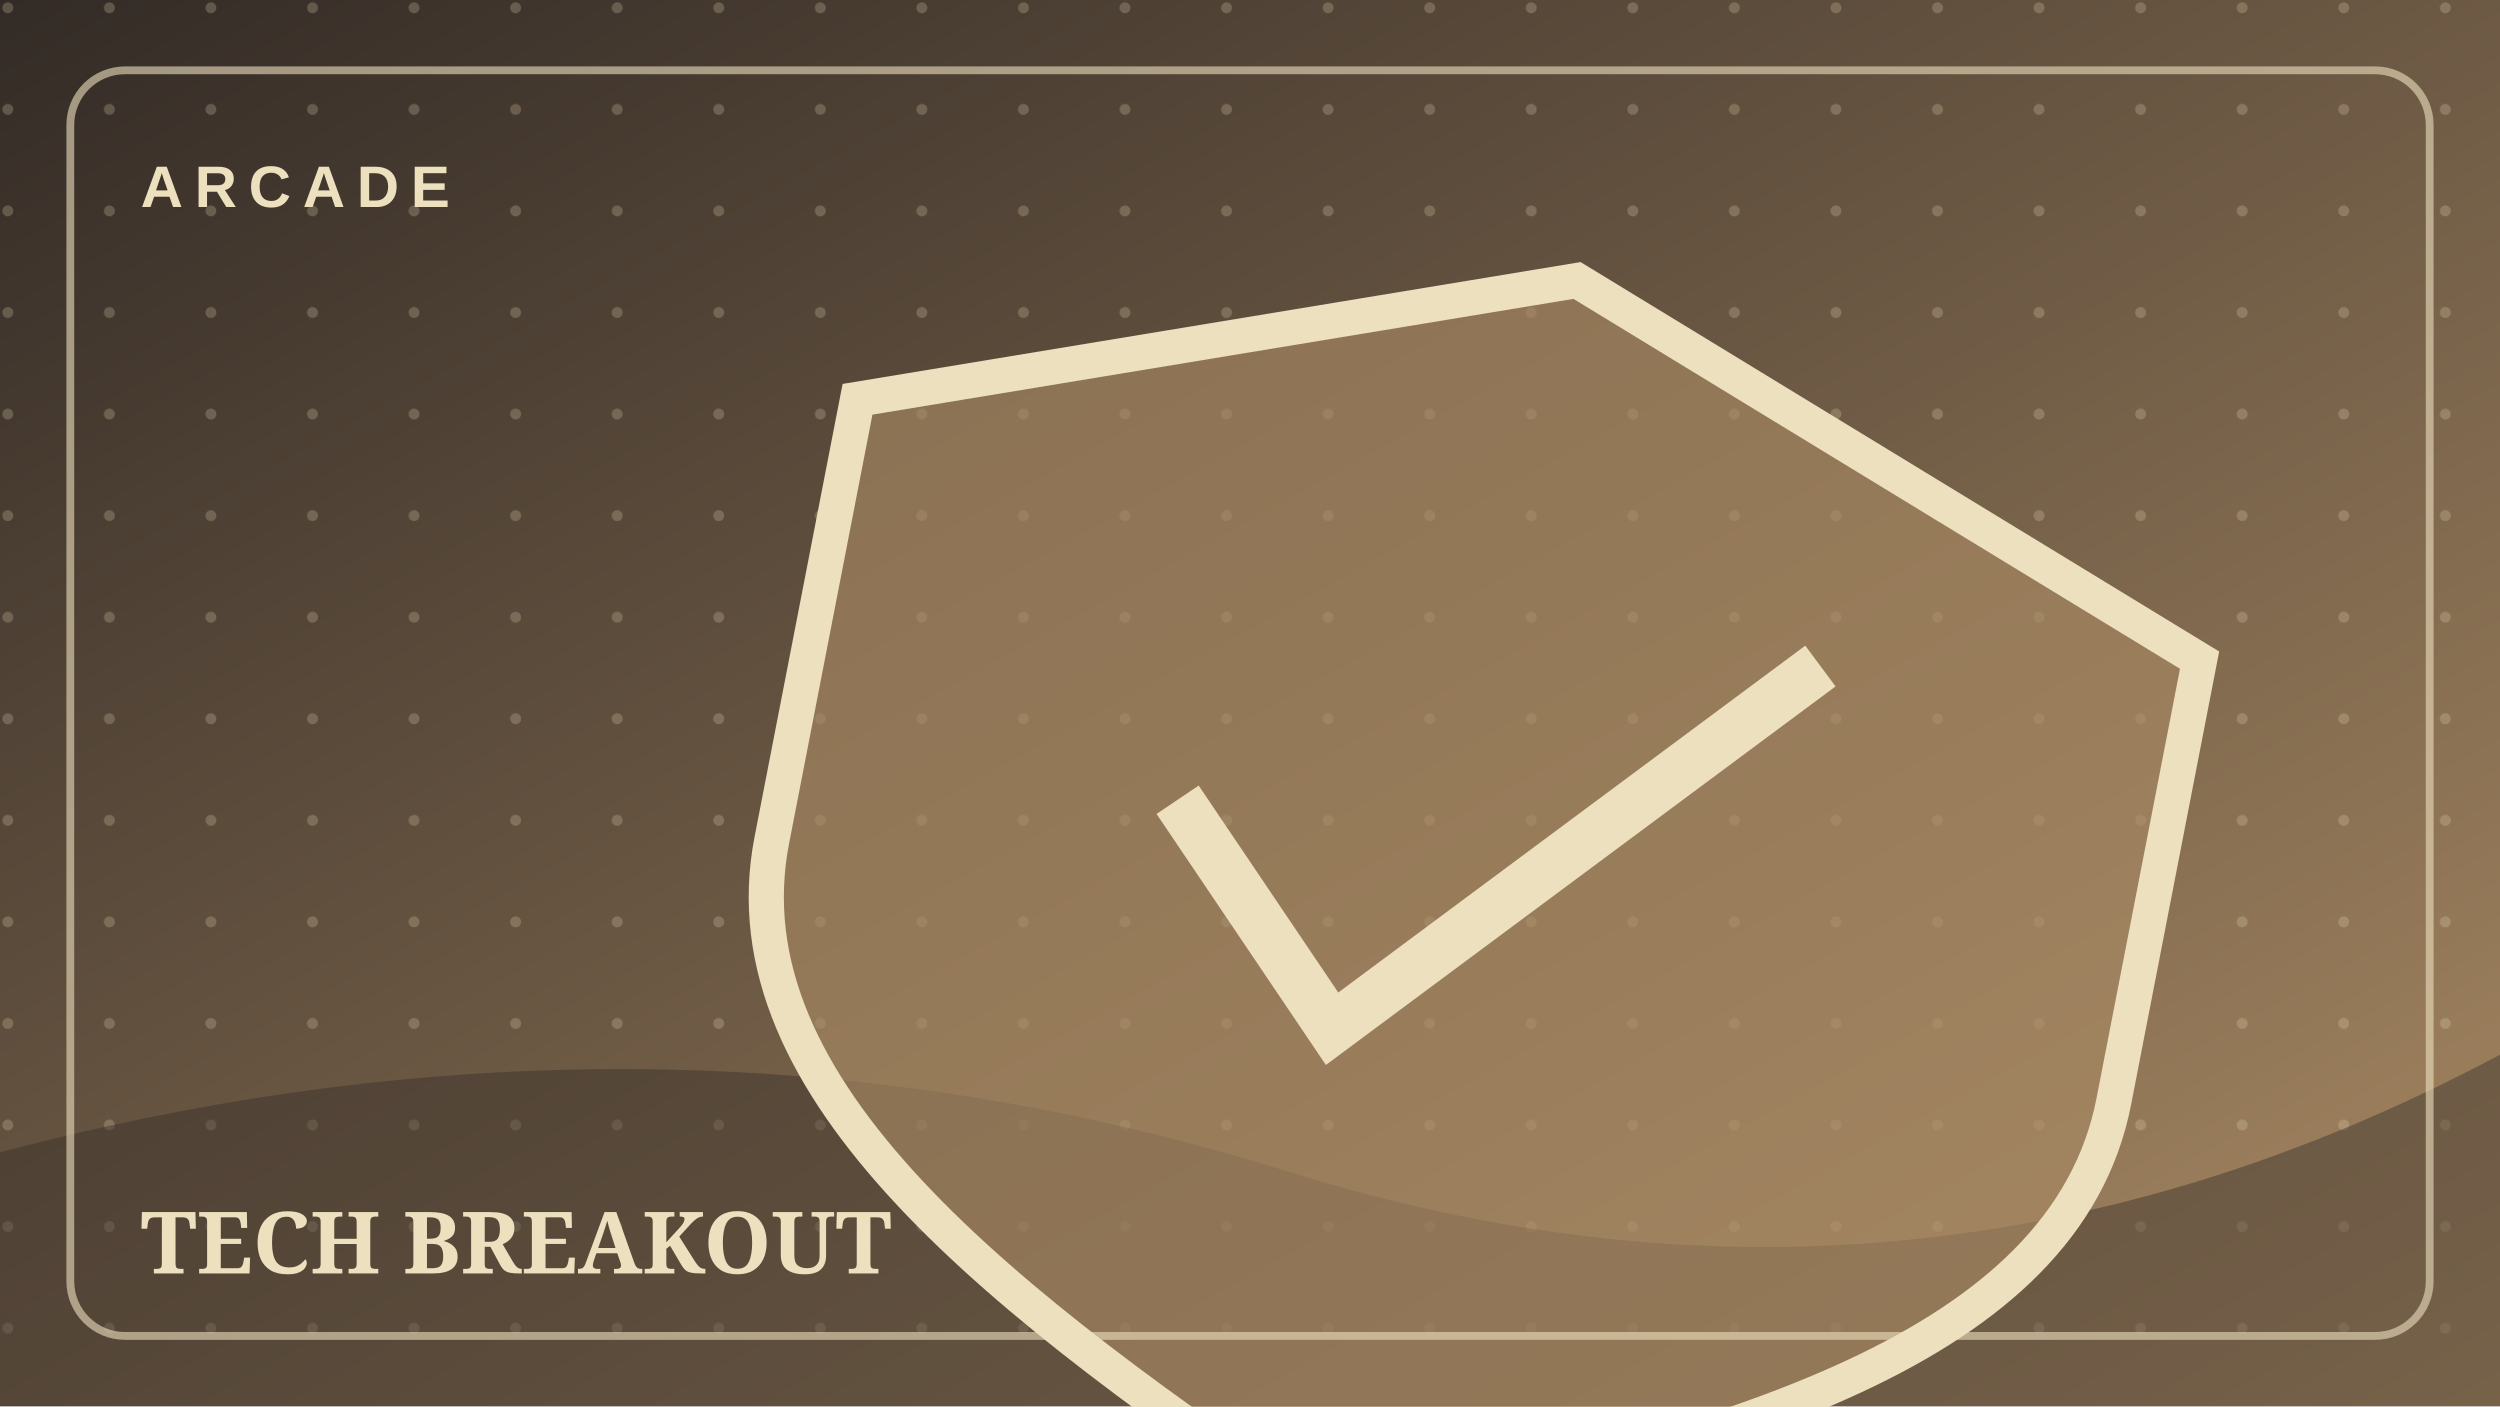
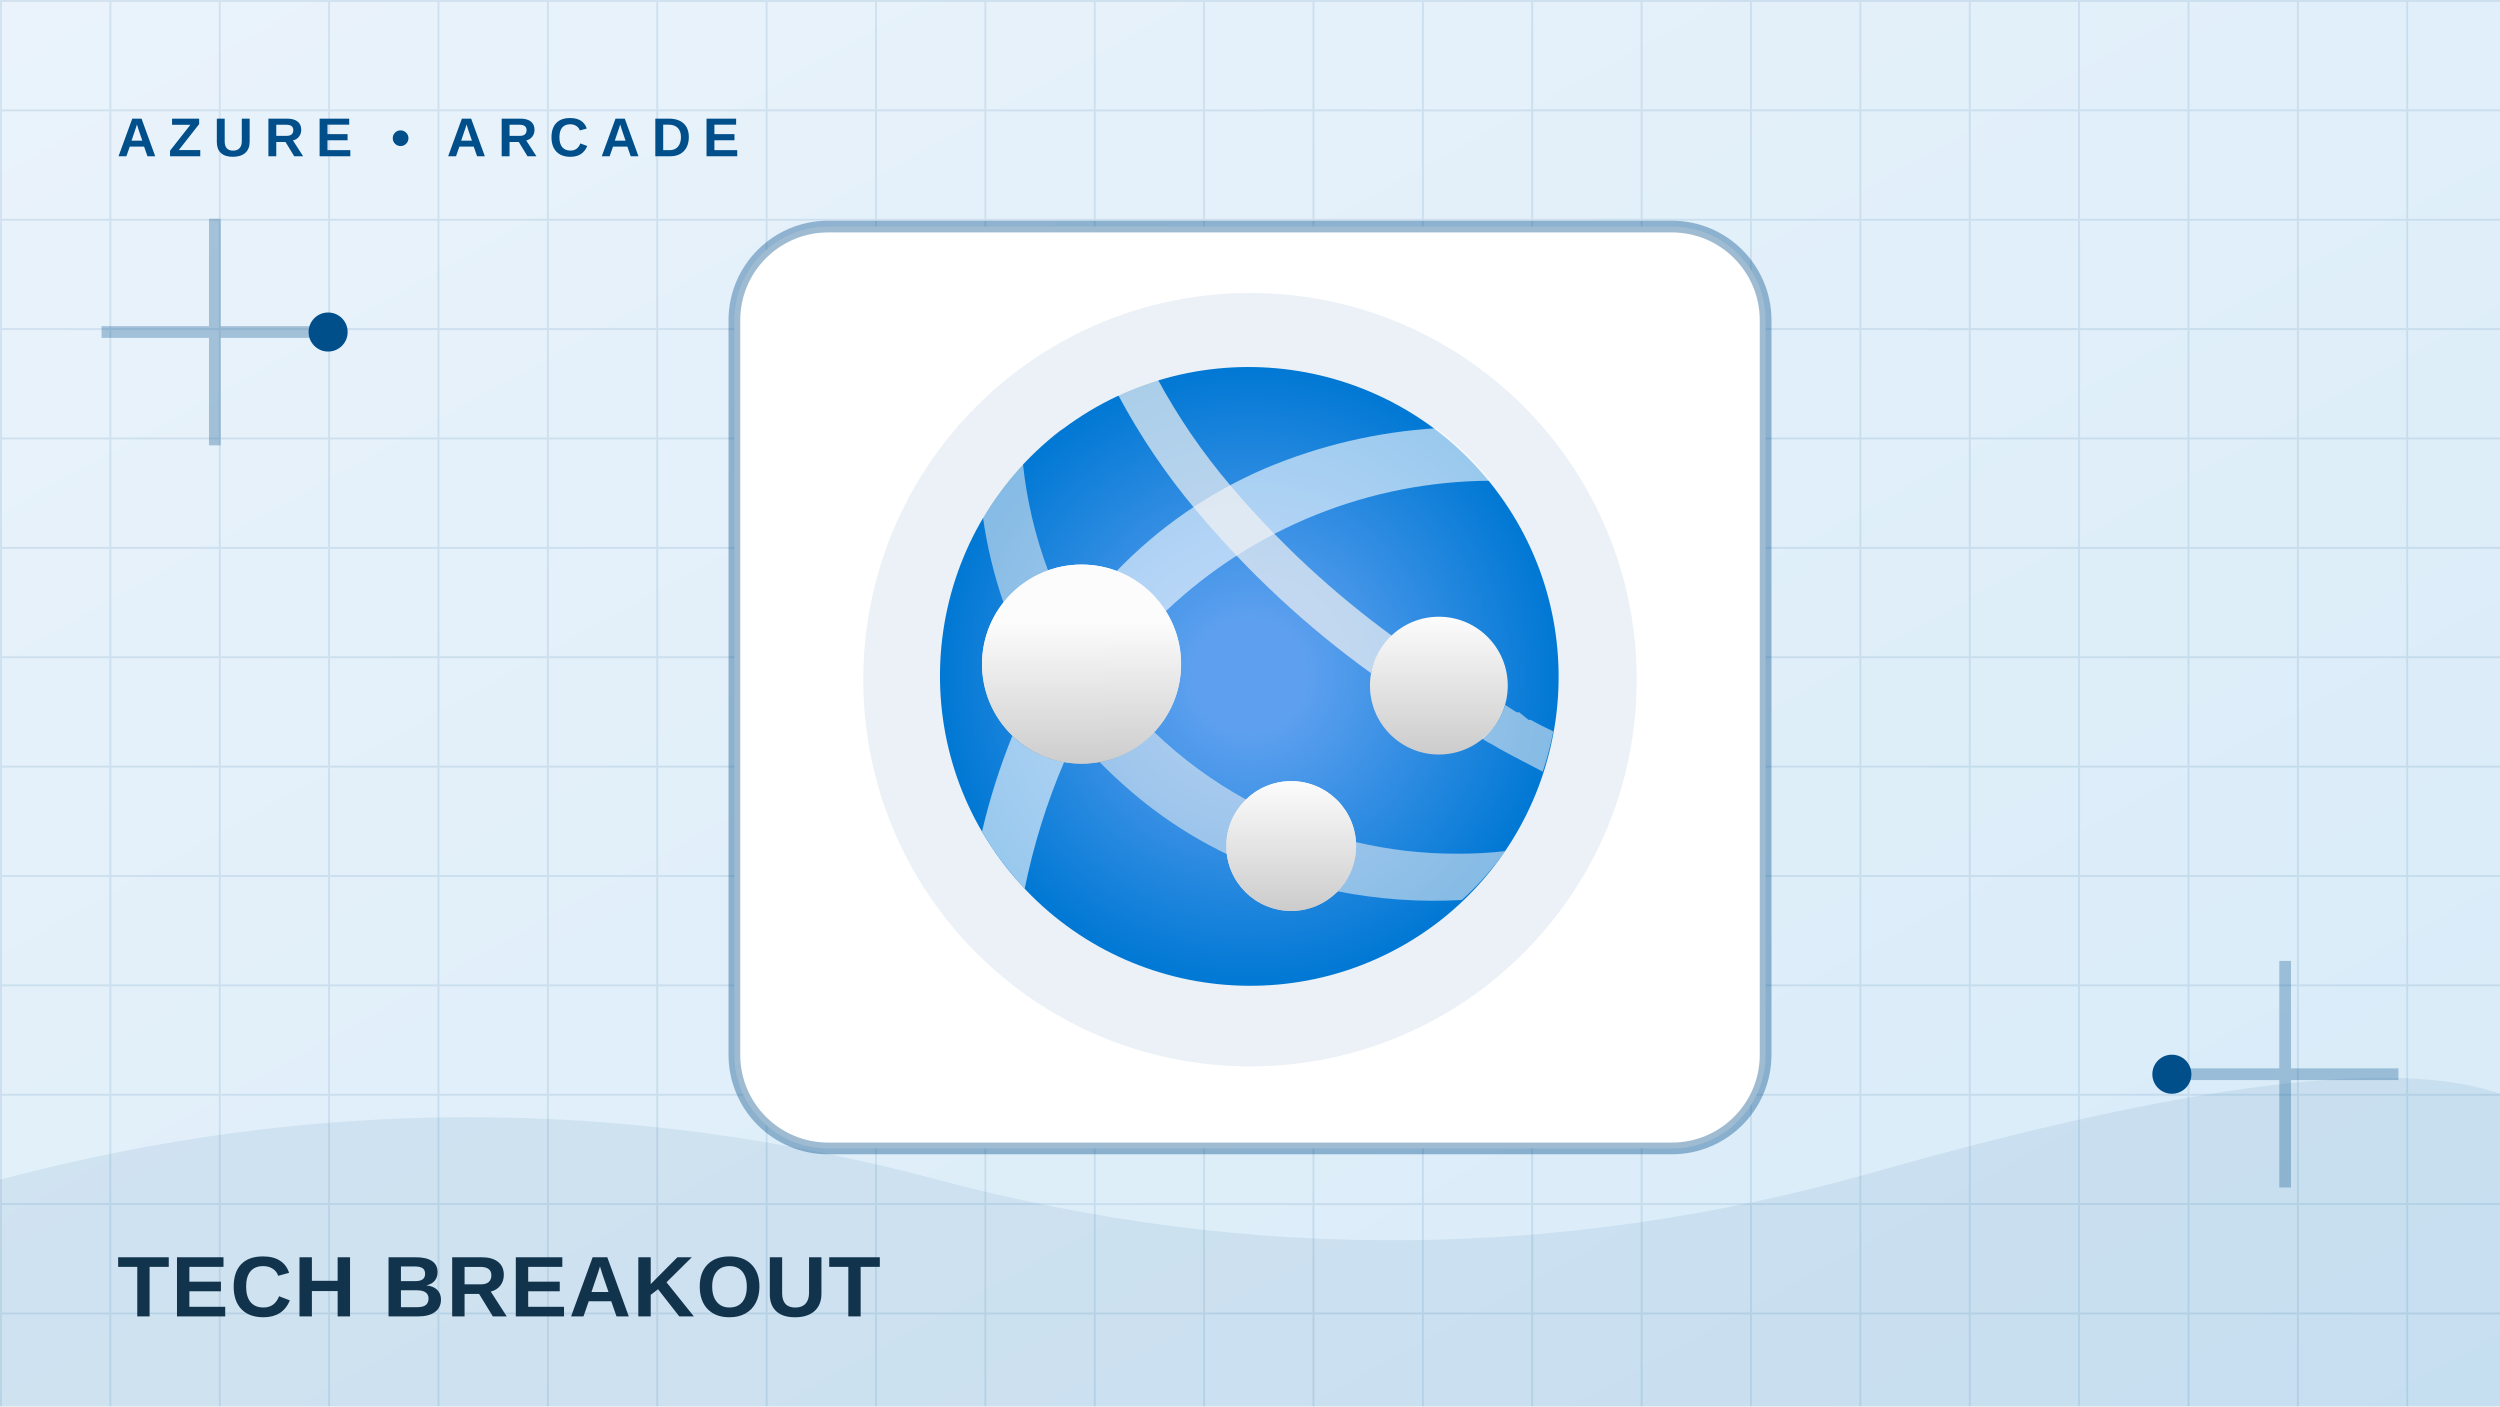
- <svg xmlns="http://www.w3.org/2000/svg" width="640" height="360" viewBox="0 0 640 360">
+ <svg xmlns="http://www.w3.org/2000/svg" width="640" height="360" viewBox="0 0 640 360" role="img" aria-label="TECH BREAKOUT with Azure APP SERVICE icon">
  <defs>
-     <linearGradient id="g" x2="1" y2="1">
-       <stop stop-color="#332b26" />
-       <stop offset="1" stop-color="#a88963" />
+     <linearGradient id="bg" x2="1" y2="1">
+       <stop stop-color="#eaf3fb" />
+       <stop offset="1" stop-color="#d7ebf8" />
    </linearGradient>
-     <pattern id="p" width="26" height="26" patternUnits="userSpaceOnUse">
-       <circle cx="2" cy="2" r="1.4" fill="#ede0be" opacity=".23" />
+     <pattern id="grid" width="28" height="28" patternUnits="userSpaceOnUse">
+       <path d="M28 0H0V28" fill="none" stroke="#004e8a" stroke-opacity=".1" stroke-width="1" />
    </pattern>
  </defs>
-   <rect width="640" height="360" fill="url(#g)" />
-   <rect width="640" height="360" fill="url(#p)" />
-   <path d="M0 295Q170 250 330 300T640 270V360H0Z" fill="#332b26" fill-opacity=".42" />
-   <g transform="rotate(11 380 220)">
-     <path d="M375 70l175 65v115c0 65-80 105-175 145-95-40-175-80-175-145V135z" fill="#a88963" fill-opacity=".65" stroke="#ede0be" stroke-width="9" />
-     <path d="M300 220l50 50 105-115" fill="none" stroke="#ede0be" stroke-width="13" />
-   </g>
-   <rect x="18" y="18" width="604" height="324" rx="14" fill="none" stroke="#ede0be" stroke-opacity=".6" stroke-width="2" />
-   <text x="36" y="53" fill="#ede0be" font-family="Arial,sans-serif" font-size="15" letter-spacing="3" font-weight="bold">ARCADE</text>
-   <text x="36" y="326" fill="#ede0be" font-family="Georgia,serif" font-size="22" font-weight="bold">TECH BREAKOUT</text>
+   <rect width="640" height="360" fill="url(#bg)" />
+   <rect width="640" height="360" fill="url(#grid)" />
+   <path d="M0 302Q120 270 240 302T480 300T640 280V360H0Z" fill="#004e8a" fill-opacity=".08" />
+   <rect x="188" y="58" width="264" height="236" rx="24" fill="#fff" stroke="#004e8a" stroke-opacity=".38" stroke-width="3" />
+   <circle cx="320" cy="174" r="99" fill="#004e8a" fill-opacity=".08" />
+   <svg x="236" y="89" width="168" height="168" viewBox="0, 0, 18, 18" preserveAspectRatio="xMidYMid meet">
+     <defs>
+       <radialGradient cx="13428.81" cy="3518.86" r="56.67" gradientUnits="userSpaceOnUse" gradientTransform="translate(-2005.33, -518.83) scale(0.15)" id="e2cf8746-c9a8-4eee-86c2-4951983c6032">
+         <stop offset="18%" stop-color="#5EA0EF" />
+         <stop offset="100%" stop-color="#0078D4" />
+       </radialGradient>
+       <linearGradient x1="4.4" y1="11.48" x2="4.37" y2="7.53" gradientUnits="userSpaceOnUse" id="bdd213dd-d313-473c-8ff4-0133fd3a9033">
+         <stop offset="0%" stop-color="#CCCCCC" />
+         <stop offset="100%" stop-color="#FCFCFC" />
+       </linearGradient>
+       <linearGradient x1="10.13" y1="15.45" x2="10.13" y2="11.9" gradientUnits="userSpaceOnUse" id="afcc63c5-3649-4476-a742-bcb53a569f3c">
+         <stop offset="0%" stop-color="#CCCCCC" />
+         <stop offset="100%" stop-color="#FCFCFC" />
+       </linearGradient>
+       <linearGradient x1="14.18" y1="11.15" x2="14.18" y2="7.38" gradientUnits="userSpaceOnUse" id="bd873f0b-9954-4aa5-a3df-9f4c64e8729d">
+         <stop offset="0%" stop-color="#CCCCCC" />
+         <stop offset="100%" stop-color="#FCFCFC" />
+       </linearGradient>
+     </defs>
+     <path d="M14.21 15.72 A8.5 8.5 0 0 1 3.79 2.28 l0.09 -0.06 a8.5 8.5 0 0 1 10.33 13.5" id="ee75dd06-1aca-4f76-9d11-d05a284020ad" style="fill:url(#e2cf8746-c9a8-4eee-86c2-4951983c6032);" />
+     <path d="M6.69 7.23 A13 13 0 0 1 15.6 3.65 a8.47 8.47 0 0 0 -1.49 -1.44 a14.34 14.34 0 0 0 -4.69 1.1 A12.54 12.54 0 0 0 5.34 6.13 A2.76 2.76 0 0 1 6.69 7.23 Z" opacity="0.6" style="fill:white;" />
+     <path d="M2.48 10.65 a17.86 17.86 0 0 0 -0.83 2.62 a7.82 7.82 0 0 0 0.62 0.92 c0.18 0.23 0.35 0.44 0.55 0.65 A17.94 17.94 0 0 1 3.9 11.37 A2.76 2.76 0 0 1 2.48 10.65 Z" opacity="0.6" style="fill:white;" />
+     <path d="M3.46 6.11 a12 12 0 0 1 -0.69 -2.94 a8.15 8.15 0 0 0 -1.1 1.45 A12.69 12.69 0 0 0 2.24 7 A2.69 2.69 0 0 1 3.46 6.11 Z" opacity="0.55" style="fill:#F2F2F2;" />
+     <circle cx="4.38" cy="8.68" r="2.73" style="fill:url(#bdd213dd-d313-473c-8ff4-0133fd3a9033);" />
+     <path d="M8.36 13.67 A1.77 1.77 0 0 1 8.9 12.4 a11.88 11.88 0 0 1 -2.53 -1.86 a2.74 2.74 0 0 1 -1.49 0.83 a13.1 13.1 0 0 0 1.45 1.28 A12.12 12.12 0 0 0 8.38 13.9 A1.79 1.79 0 0 1 8.36 13.67 Z" opacity="0.55" style="fill:#F2F2F2;" />
+     <path d="M14.66 13.88 a12 12 0 0 1 -2.76 -0.32 a0.41 0.41 0 0 1 0 0.11 a1.75 1.75 0 0 1 -0.51 1.24 a13.69 13.69 0 0 0 3.42 0.24 A8.21 8.21 0 0 0 16 13.81 A11.5 11.5 0 0 1 14.66 13.88 Z" opacity="0.55" style="fill:#F2F2F2;" />
+     <circle cx="10.13" cy="13.67" r="1.78" style="fill:url(#afcc63c5-3649-4476-a742-bcb53a569f3c);" />
+     <path d="M12.32 8.93 a1.83 1.83 0 0 1 0.61 -1 A25.5 25.5 0 0 1 8.47 3.79 a16.91 16.91 0 0 1 -2 -2.92 a7.64 7.64 0 0 0 -1.09 0.42 A18.14 18.14 0 0 0 7.53 4.47 A26.44 26.44 0 0 0 12.32 8.93 Z" opacity="0.7" style="fill:#F2F2F2;" />
+     <circle cx="14.18" cy="9.27" r="1.89" style="fill:url(#bd873f0b-9954-4aa5-a3df-9f4c64e8729d);" />
+     <path d="M17.35 10.54 L17 10.37 l0 0 l-0.3 -0.16 l-0.06 0 L16.38 10 l-0.07 0 L16 9.8 a1.76 1.76 0 0 1 -0.64 0.92 c0.12 0.08 0.25 0.15 0.38 0.22 l0.08 0.05 l0.35 0.19 l0 0 l0.86 0.45 h0 a8.63 8.63 0 0 0 0.29 -1.11 Z" opacity="0.55" style="fill:#F2F2F2;" />
+     <circle cx="4.38" cy="8.68" r="2.73" style="fill:url(#bdd213dd-d313-473c-8ff4-0133fd3a9033);" />
+     <circle cx="10.13" cy="13.67" r="1.78" style="fill:url(#afcc63c5-3649-4476-a742-bcb53a569f3c);" />
+   </svg>
+   <path d="M26 85h58m-29-29v58M556 275h58m-29-29v58" stroke="#004e8a" stroke-opacity=".3" stroke-width="3" />
+   <circle cx="84" cy="85" r="5" fill="#004e8a" />
+   <circle cx="556" cy="275" r="5" fill="#004e8a" />
+   <text x="30" y="40" fill="#004e8a" font-family="Arial,sans-serif" font-size="14" font-weight="700" letter-spacing="3">AZURE • ARCADE</text>
+   <text x="30" y="337" fill="#12334c" font-family="Arial,sans-serif" font-size="22" font-weight="700" letter-spacing=".4">TECH BREAKOUT</text>
</svg>
